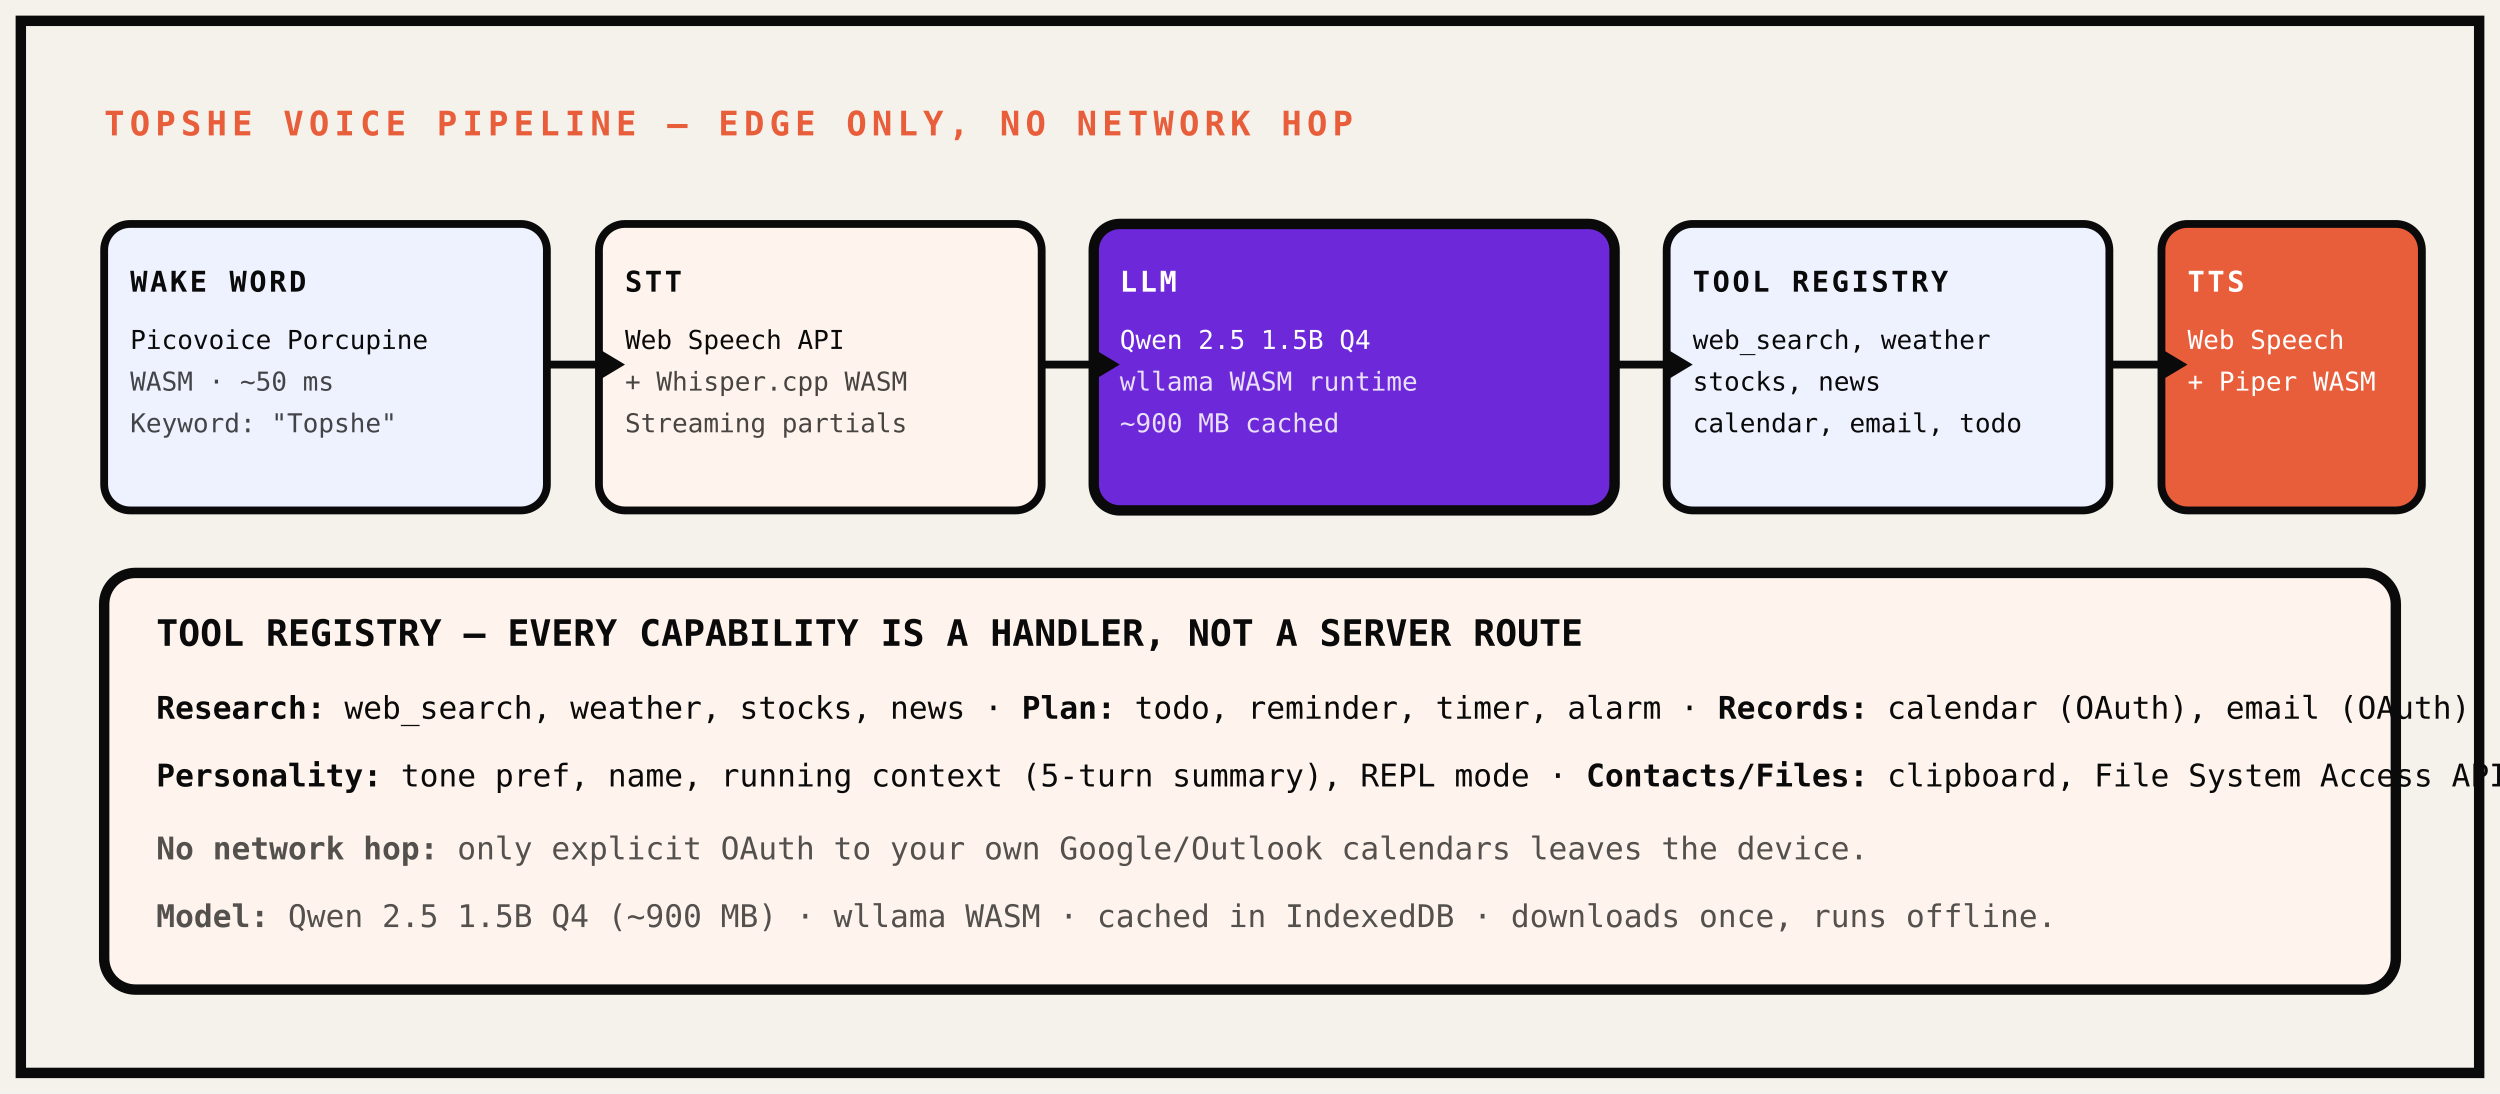
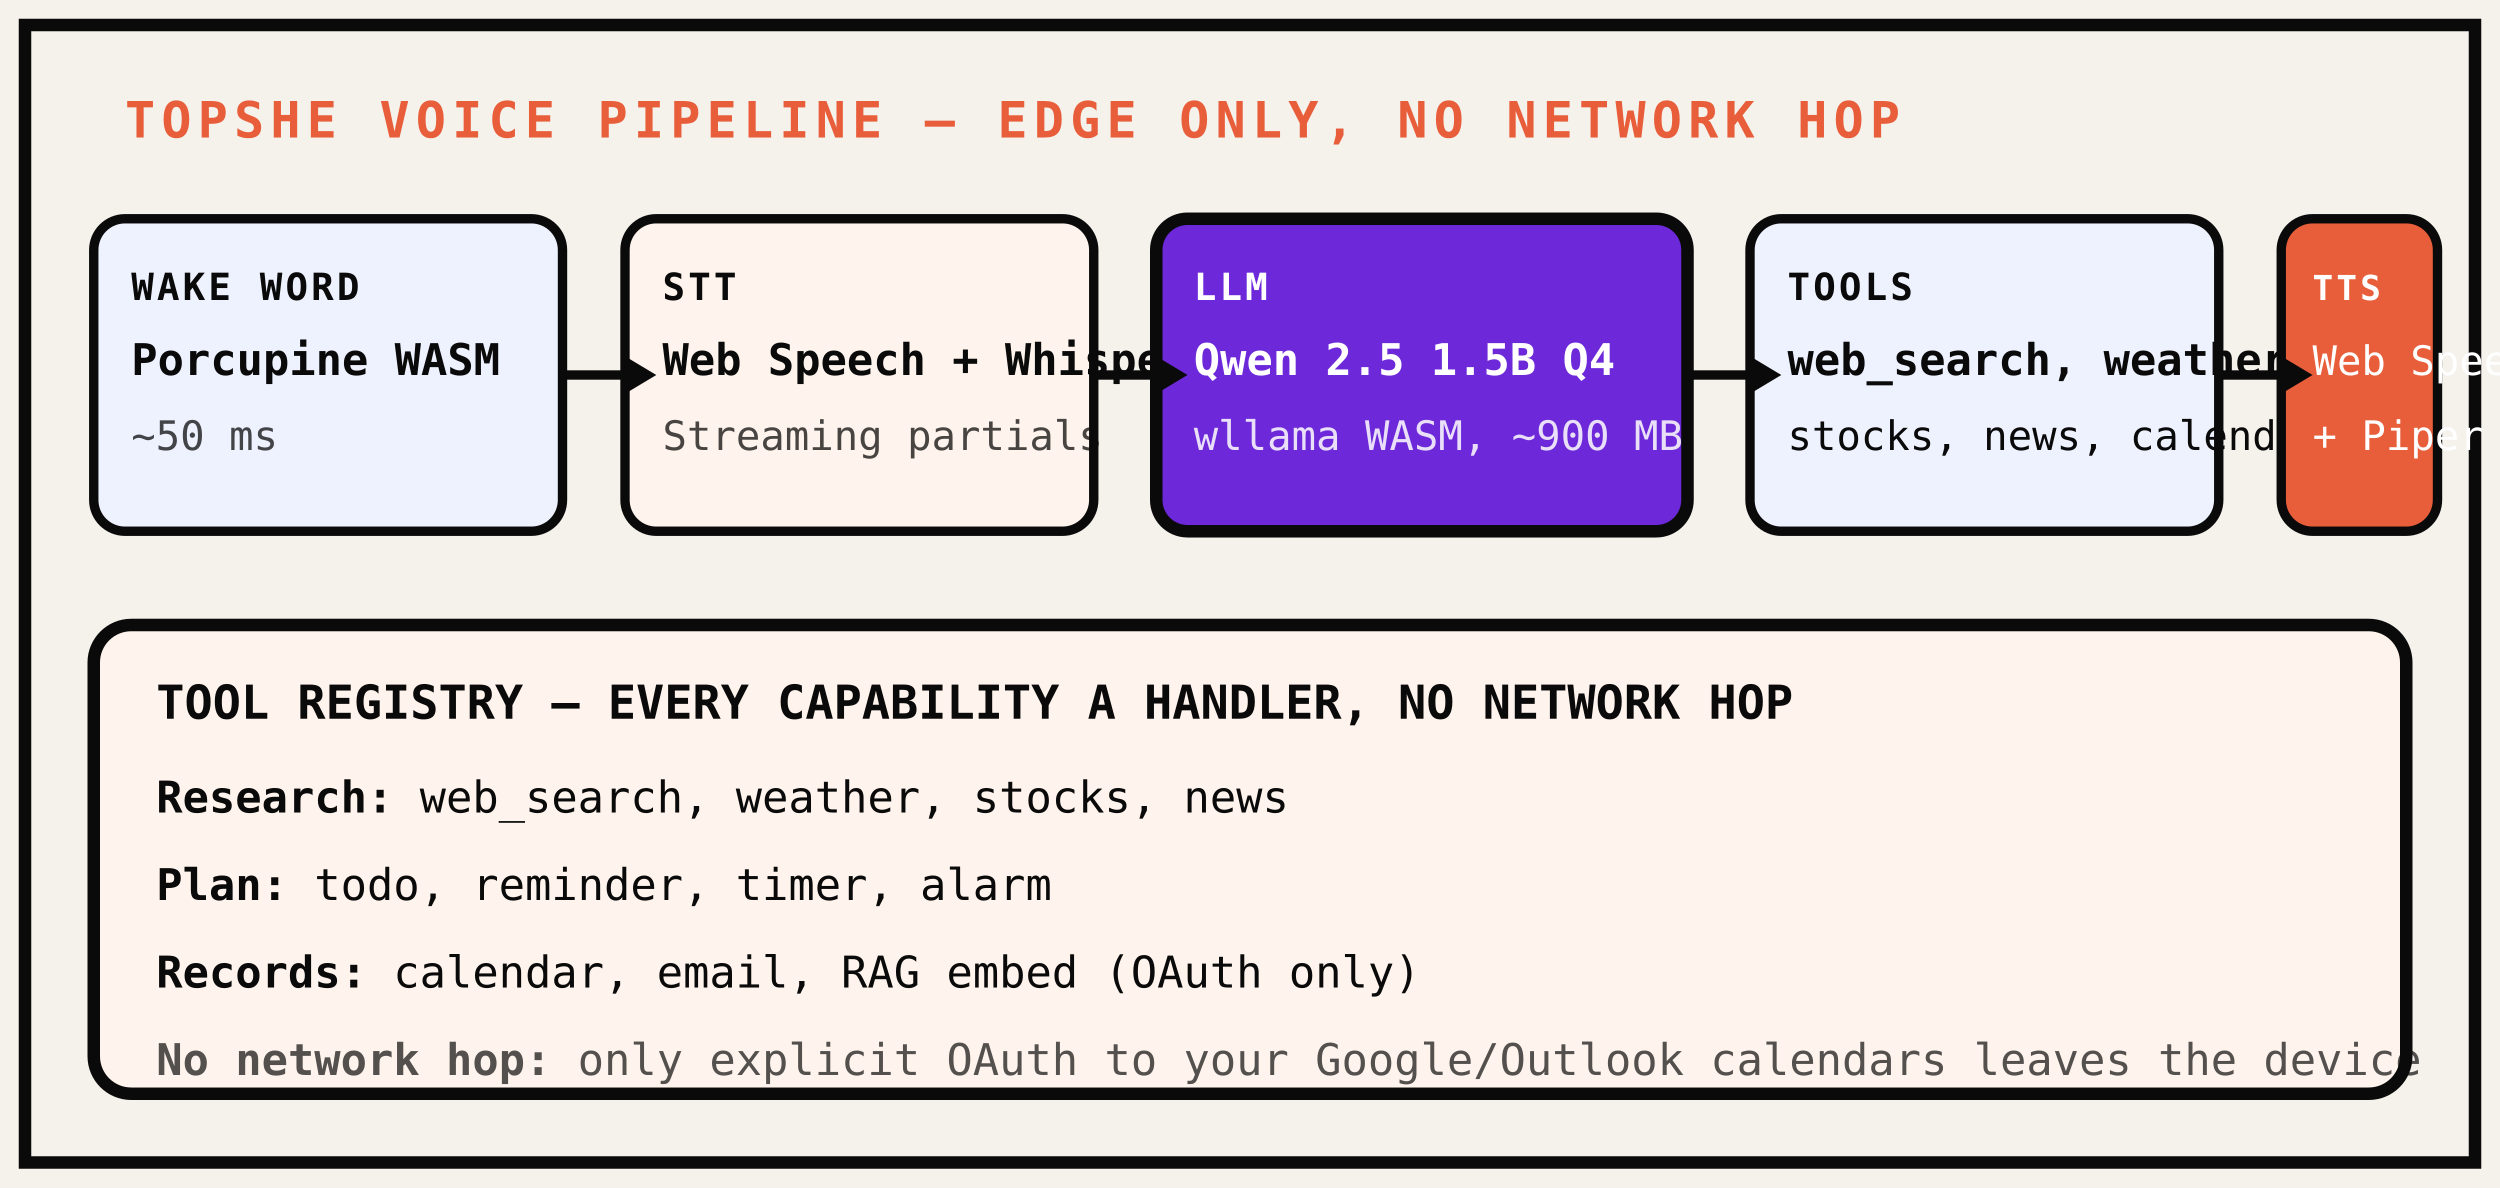
- <svg xmlns="http://www.w3.org/2000/svg" viewBox="0 0 960 420" font-family="ui-monospace, SFMono-Regular, Menlo, monospace">
-   <rect width="960" height="420" fill="#F5F2EC" />
-   <rect x="8" y="8" width="944" height="404" fill="none" stroke="#0A0A0A" stroke-width="4" />
-   <text x="40" y="52" font-size="13" font-weight="bold" fill="#E85D3A" letter-spacing="2">TOPSHE VOICE PIPELINE — EDGE ONLY, NO NETWORK HOP</text>
-   <rect x="40" y="86" width="170" height="110" rx="10" fill="#EEF2FF" stroke="#0A0A0A" stroke-width="3" />
-   <text x="50" y="112" font-size="11" font-weight="bold" fill="#0A0A0A" letter-spacing="1">WAKE WORD</text>
-   <text x="50" y="134" font-size="10" fill="#0A0A0A">Picovoice Porcupine</text>
-   <text x="50" y="150" font-size="10" fill="#0A0A0A" opacity="0.75">WASM · ~50 ms</text>
-   <text x="50" y="166" font-size="10" fill="#0A0A0A" opacity="0.75">Keyword: "Topshe"</text>
-   <rect x="230" y="86" width="170" height="110" rx="10" fill="#FFF4ED" stroke="#0A0A0A" stroke-width="3" />
-   <text x="240" y="112" font-size="11" font-weight="bold" fill="#0A0A0A" letter-spacing="1">STT</text>
-   <text x="240" y="134" font-size="10" fill="#0A0A0A">Web Speech API</text>
-   <text x="240" y="150" font-size="10" fill="#0A0A0A" opacity="0.75">+ Whisper.cpp WASM</text>
-   <text x="240" y="166" font-size="10" fill="#0A0A0A" opacity="0.75">Streaming partials</text>
-   <rect x="420" y="86" width="200" height="110" rx="10" fill="#6D28D9" stroke="#0A0A0A" stroke-width="4" />
-   <text x="430" y="112" font-size="11" font-weight="bold" fill="#FFFFFF" letter-spacing="1">LLM</text>
-   <text x="430" y="134" font-size="10" fill="#FFFFFF">Qwen 2.5 1.5B Q4</text>
-   <text x="430" y="150" font-size="10" fill="#FFFFFF" opacity="0.85">wllama WASM runtime</text>
-   <text x="430" y="166" font-size="10" fill="#FFFFFF" opacity="0.85">~900 MB cached</text>
-   <rect x="640" y="86" width="170" height="110" rx="10" fill="#EEF2FF" stroke="#0A0A0A" stroke-width="3" />
-   <text x="650" y="112" font-size="11" font-weight="bold" fill="#0A0A0A" letter-spacing="1">TOOL REGISTRY</text>
-   <text x="650" y="134" font-size="10" fill="#0A0A0A">web_search, weather</text>
-   <text x="650" y="150" font-size="10" fill="#0A0A0A">stocks, news</text>
-   <text x="650" y="166" font-size="10" fill="#0A0A0A">calendar, email, todo</text>
-   <rect x="830" y="86" width="100" height="110" rx="10" fill="#E85D3A" stroke="#0A0A0A" stroke-width="3" />
-   <text x="840" y="112" font-size="11" font-weight="bold" fill="#FFFFFF" letter-spacing="1">TTS</text>
-   <text x="840" y="134" font-size="10" fill="#FFFFFF">Web Speech</text>
-   <text x="840" y="150" font-size="10" fill="#FFFFFF">+ Piper WASM</text>
-   <line x1="210" y1="140" x2="230" y2="140" stroke="#0A0A0A" stroke-width="3" />
-   <polygon points="230,134 240,140 230,146" fill="#0A0A0A" />
-   <line x1="400" y1="140" x2="420" y2="140" stroke="#0A0A0A" stroke-width="3" />
-   <polygon points="420,134 430,140 420,146" fill="#0A0A0A" />
-   <line x1="620" y1="140" x2="640" y2="140" stroke="#0A0A0A" stroke-width="3" />
-   <polygon points="640,134 650,140 640,146" fill="#0A0A0A" />
-   <line x1="810" y1="140" x2="830" y2="140" stroke="#0A0A0A" stroke-width="3" />
-   <polygon points="830,134 840,140 830,146" fill="#0A0A0A" />
-   <rect x="40" y="220" width="880" height="160" rx="12" fill="#FFF4ED" stroke="#0A0A0A" stroke-width="4" />
-   <text x="60" y="248" font-size="14" font-weight="bold" fill="#0A0A0A">TOOL REGISTRY — EVERY CAPABILITY IS A HANDLER, NOT A SERVER ROUTE</text>
-   <text x="60" y="276" font-size="12" fill="#0A0A0A">
-     <tspan font-weight="bold">Research:</tspan> web_search, weather, stocks, news · <tspan font-weight="bold">Plan:</tspan> todo, reminder, timer, alarm · <tspan font-weight="bold">Records:</tspan> calendar (OAuth), email (OAuth), IndexedDB history, RAG embed</text>
-   <text x="60" y="302" font-size="12" fill="#0A0A0A">
-     <tspan font-weight="bold">Personality:</tspan> tone pref, name, running context (5-turn summary), REPL mode · <tspan font-weight="bold">Contacts/Files:</tspan> clipboard, File System Access API</text>
-   <text x="60" y="330" font-size="12" fill="#0A0A0A" opacity="0.7">
-     <tspan font-weight="bold">No network hop:</tspan> only explicit OAuth to your own Google/Outlook calendars leaves the device.</text>
-   <text x="60" y="356" font-size="12" fill="#0A0A0A" opacity="0.7">
-     <tspan font-weight="bold">Model:</tspan> Qwen 2.5 1.5B Q4 (~900 MB) · wllama WASM · cached in IndexedDB · downloads once, runs offline.</text>
+ <svg xmlns="http://www.w3.org/2000/svg" viewBox="0 0 800 380" preserveAspectRatio="xMidYMid meet" font-family="ui-monospace, SFMono-Regular, Menlo, monospace">
+   <rect width="800" height="380" fill="#F5F2EC" />
+   <rect x="8" y="8" width="784" height="364" fill="none" stroke="#0A0A0A" stroke-width="4" />
+   <text x="40" y="44" font-size="16" font-weight="bold" fill="#E85D3A" letter-spacing="2">TOPSHE VOICE PIPELINE — EDGE ONLY, NO NETWORK HOP</text>
+   <rect x="30" y="70" width="150" height="100" rx="10" fill="#EEF2FF" stroke="#0A0A0A" stroke-width="3" />
+   <text x="42" y="96" font-size="12" font-weight="bold" fill="#0A0A0A" letter-spacing="1">WAKE WORD</text>
+   <text x="42" y="120" font-size="14" font-weight="bold" fill="#0A0A0A">Porcupine WASM</text>
+   <text x="42" y="144" font-size="13" fill="#0A0A0A" opacity="0.75">~50 ms</text>
+   <rect x="200" y="70" width="150" height="100" rx="10" fill="#FFF4ED" stroke="#0A0A0A" stroke-width="3" />
+   <text x="212" y="96" font-size="12" font-weight="bold" fill="#0A0A0A" letter-spacing="1">STT</text>
+   <text x="212" y="120" font-size="14" font-weight="bold" fill="#0A0A0A">Web Speech + Whisper.cpp</text>
+   <text x="212" y="144" font-size="13" fill="#0A0A0A" opacity="0.75">Streaming partials</text>
+   <rect x="370" y="70" width="170" height="100" rx="10" fill="#6D28D9" stroke="#0A0A0A" stroke-width="4" />
+   <text x="382" y="96" font-size="12" font-weight="bold" fill="#FFFFFF" letter-spacing="1">LLM</text>
+   <text x="382" y="120" font-size="14" font-weight="bold" fill="#FFFFFF">Qwen 2.5 1.5B Q4</text>
+   <text x="382" y="144" font-size="13" fill="#FFFFFF" opacity="0.85">wllama WASM, ~900 MB</text>
+   <rect x="560" y="70" width="150" height="100" rx="10" fill="#EEF2FF" stroke="#0A0A0A" stroke-width="3" />
+   <text x="572" y="96" font-size="12" font-weight="bold" fill="#0A0A0A" letter-spacing="1">TOOLS</text>
+   <text x="572" y="120" font-size="14" font-weight="bold" fill="#0A0A0A">web_search, weather</text>
+   <text x="572" y="144" font-size="13" fill="#0A0A0A">stocks, news, calendar</text>
+   <rect x="730" y="70" width="50" height="100" rx="10" fill="#E85D3A" stroke="#0A0A0A" stroke-width="3" />
+   <text x="740" y="96" font-size="11" font-weight="bold" fill="#FFFFFF" letter-spacing="1">TTS</text>
+   <text x="740" y="120" font-size="13" fill="#FFFFFF">Web Speech</text>
+   <text x="740" y="144" font-size="13" fill="#FFFFFF">+ Piper WASM</text>
+   <line x1="180" y1="120" x2="200" y2="120" stroke="#0A0A0A" stroke-width="3" />
+   <polygon points="200,114 210,120 200,126" fill="#0A0A0A" />
+   <line x1="350" y1="120" x2="370" y2="120" stroke="#0A0A0A" stroke-width="3" />
+   <polygon points="370,114 380,120 370,126" fill="#0A0A0A" />
+   <line x1="540" y1="120" x2="560" y2="120" stroke="#0A0A0A" stroke-width="3" />
+   <polygon points="560,114 570,120 560,126" fill="#0A0A0A" />
+   <line x1="710" y1="120" x2="730" y2="120" stroke="#0A0A0A" stroke-width="3" />
+   <polygon points="730,114 740,120 730,126" fill="#0A0A0A" />
+   <rect x="30" y="200" width="740" height="150" rx="12" fill="#FFF4ED" stroke="#0A0A0A" stroke-width="4" />
+   <text x="50" y="230" font-size="15" font-weight="bold" fill="#0A0A0A">TOOL REGISTRY — EVERY CAPABILITY A HANDLER, NO NETWORK HOP</text>
+   <text x="50" y="260" font-size="14" fill="#0A0A0A">
+     <tspan font-weight="bold">Research:</tspan> web_search, weather, stocks, news</text>
+   <text x="50" y="288" font-size="14" fill="#0A0A0A">
+     <tspan font-weight="bold">Plan:</tspan> todo, reminder, timer, alarm</text>
+   <text x="50" y="316" font-size="14" fill="#0A0A0A">
+     <tspan font-weight="bold">Records:</tspan> calendar, email, RAG embed (OAuth only)</text>
+   <text x="50" y="344" font-size="14" fill="#0A0A0A" opacity="0.7">
+     <tspan font-weight="bold">No network hop:</tspan> only explicit OAuth to your Google/Outlook calendars leaves the device</text>
</svg>
